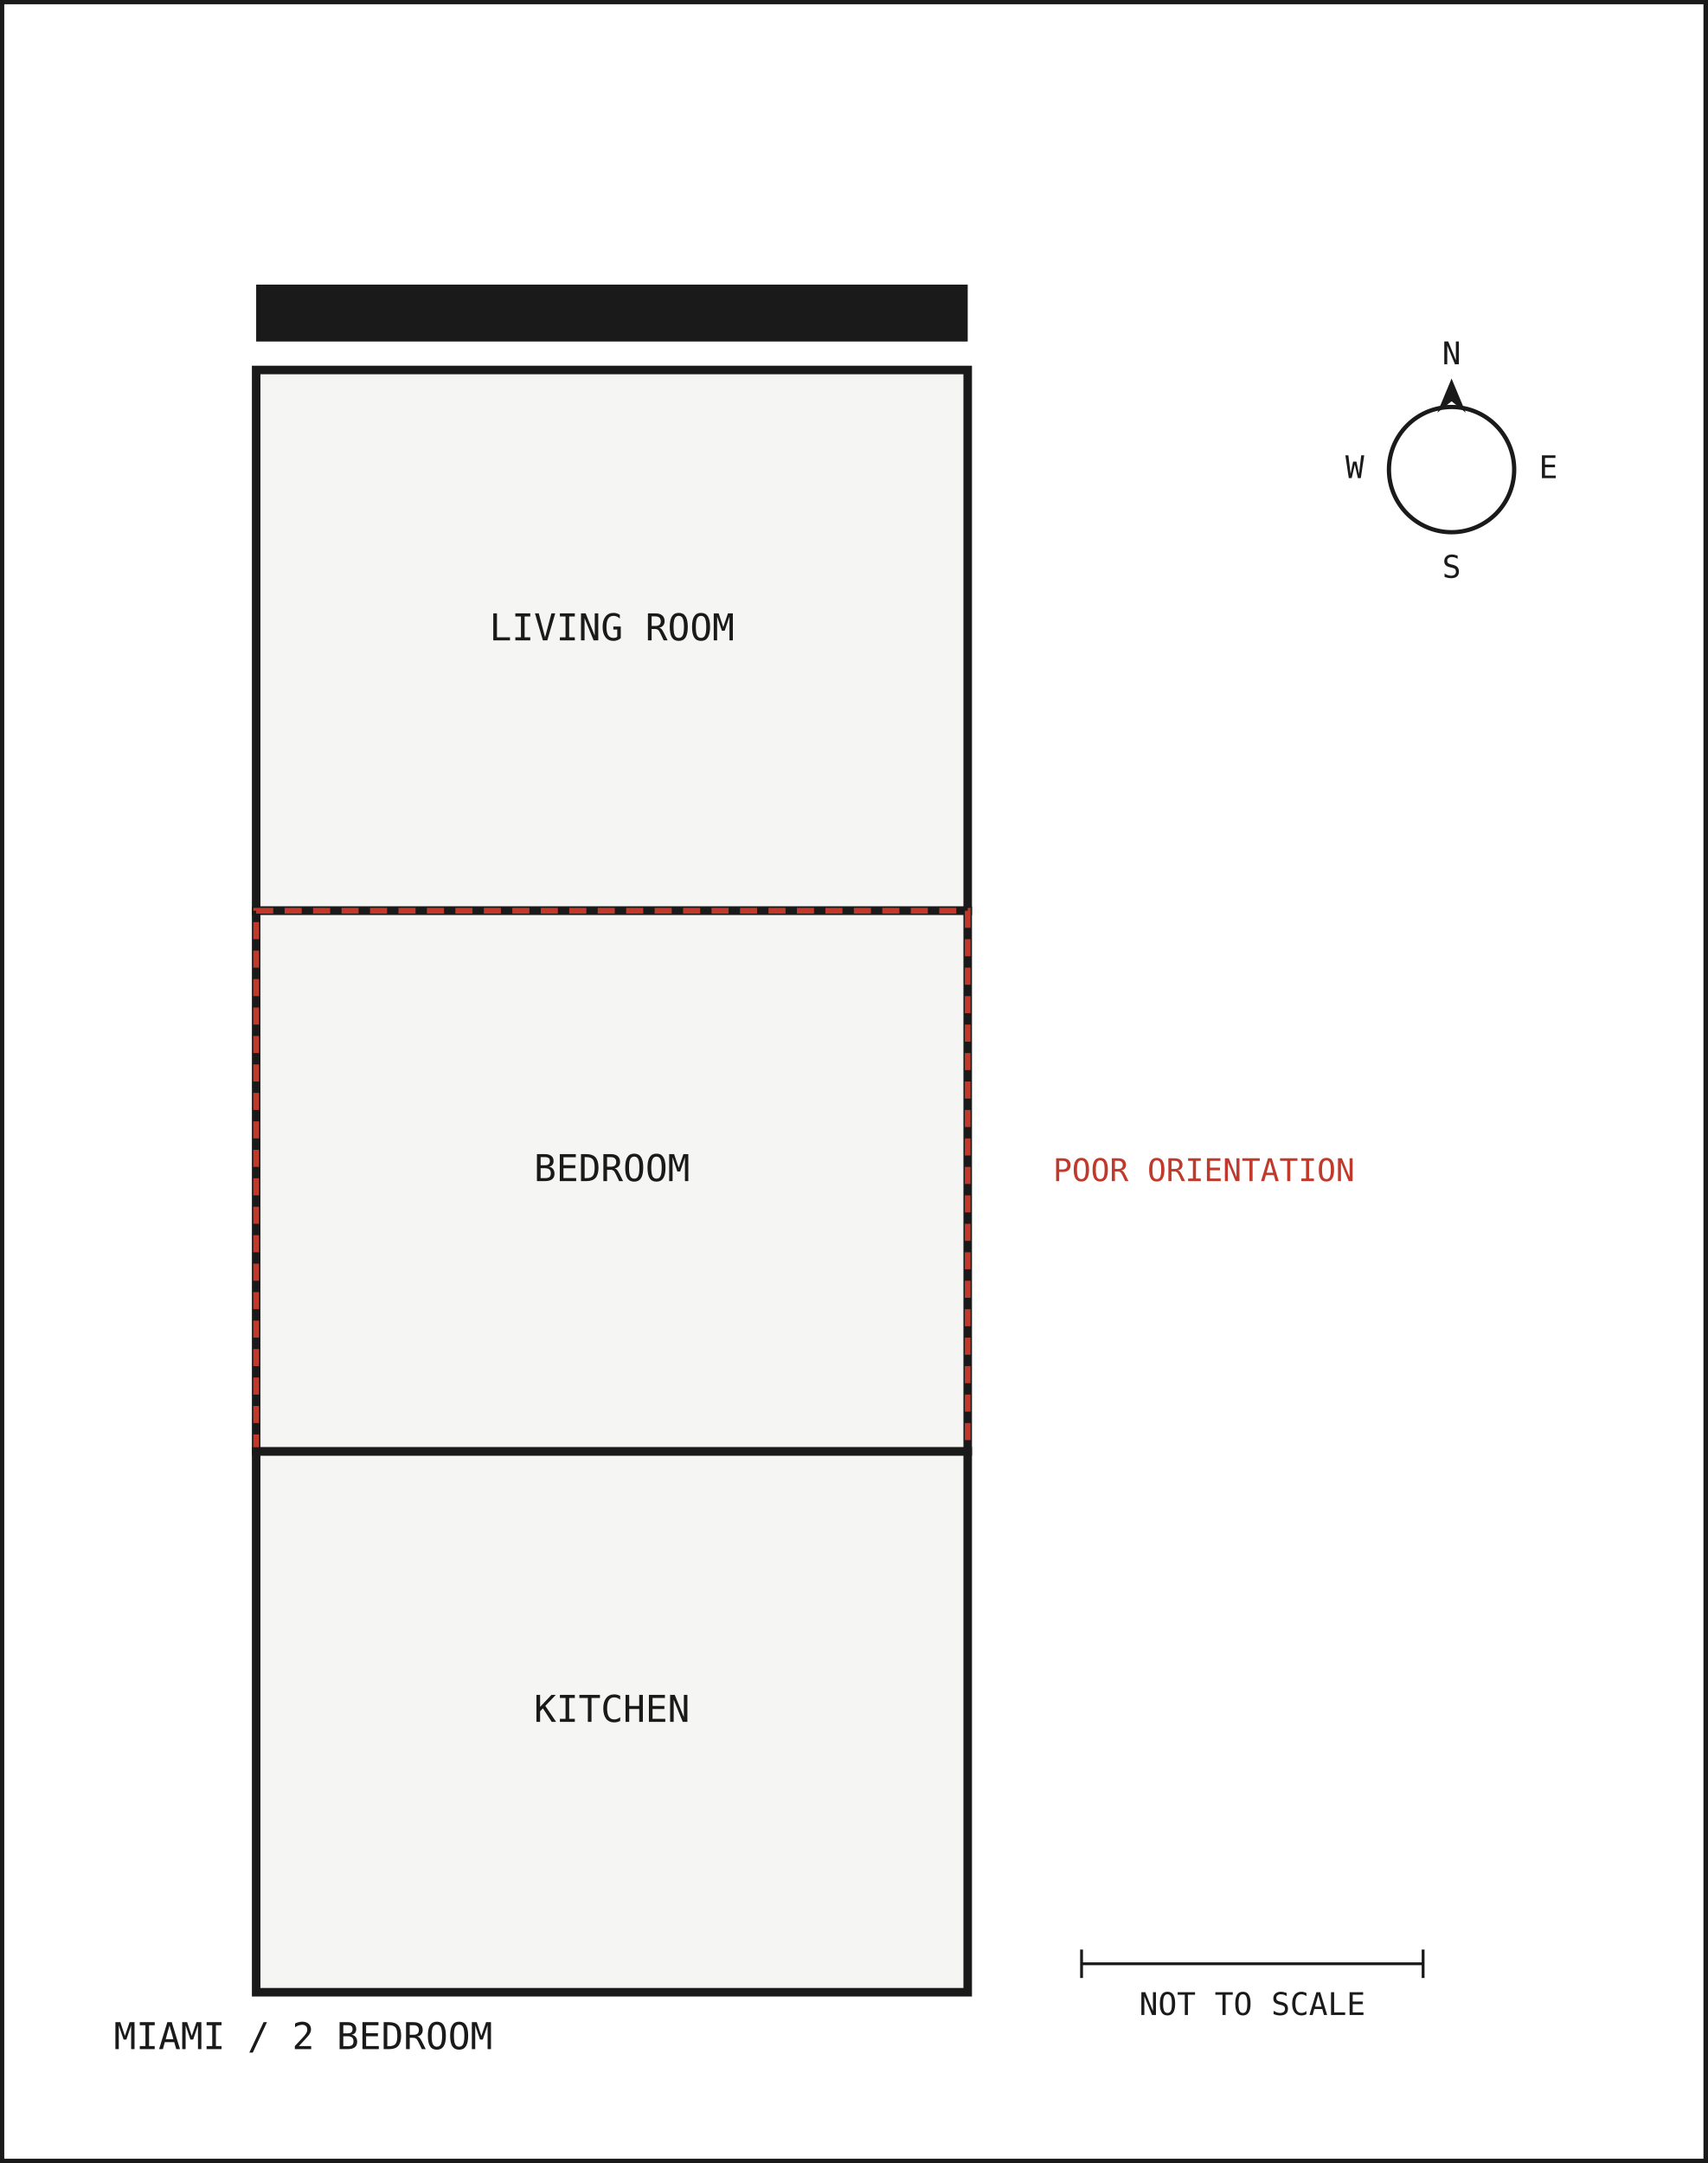
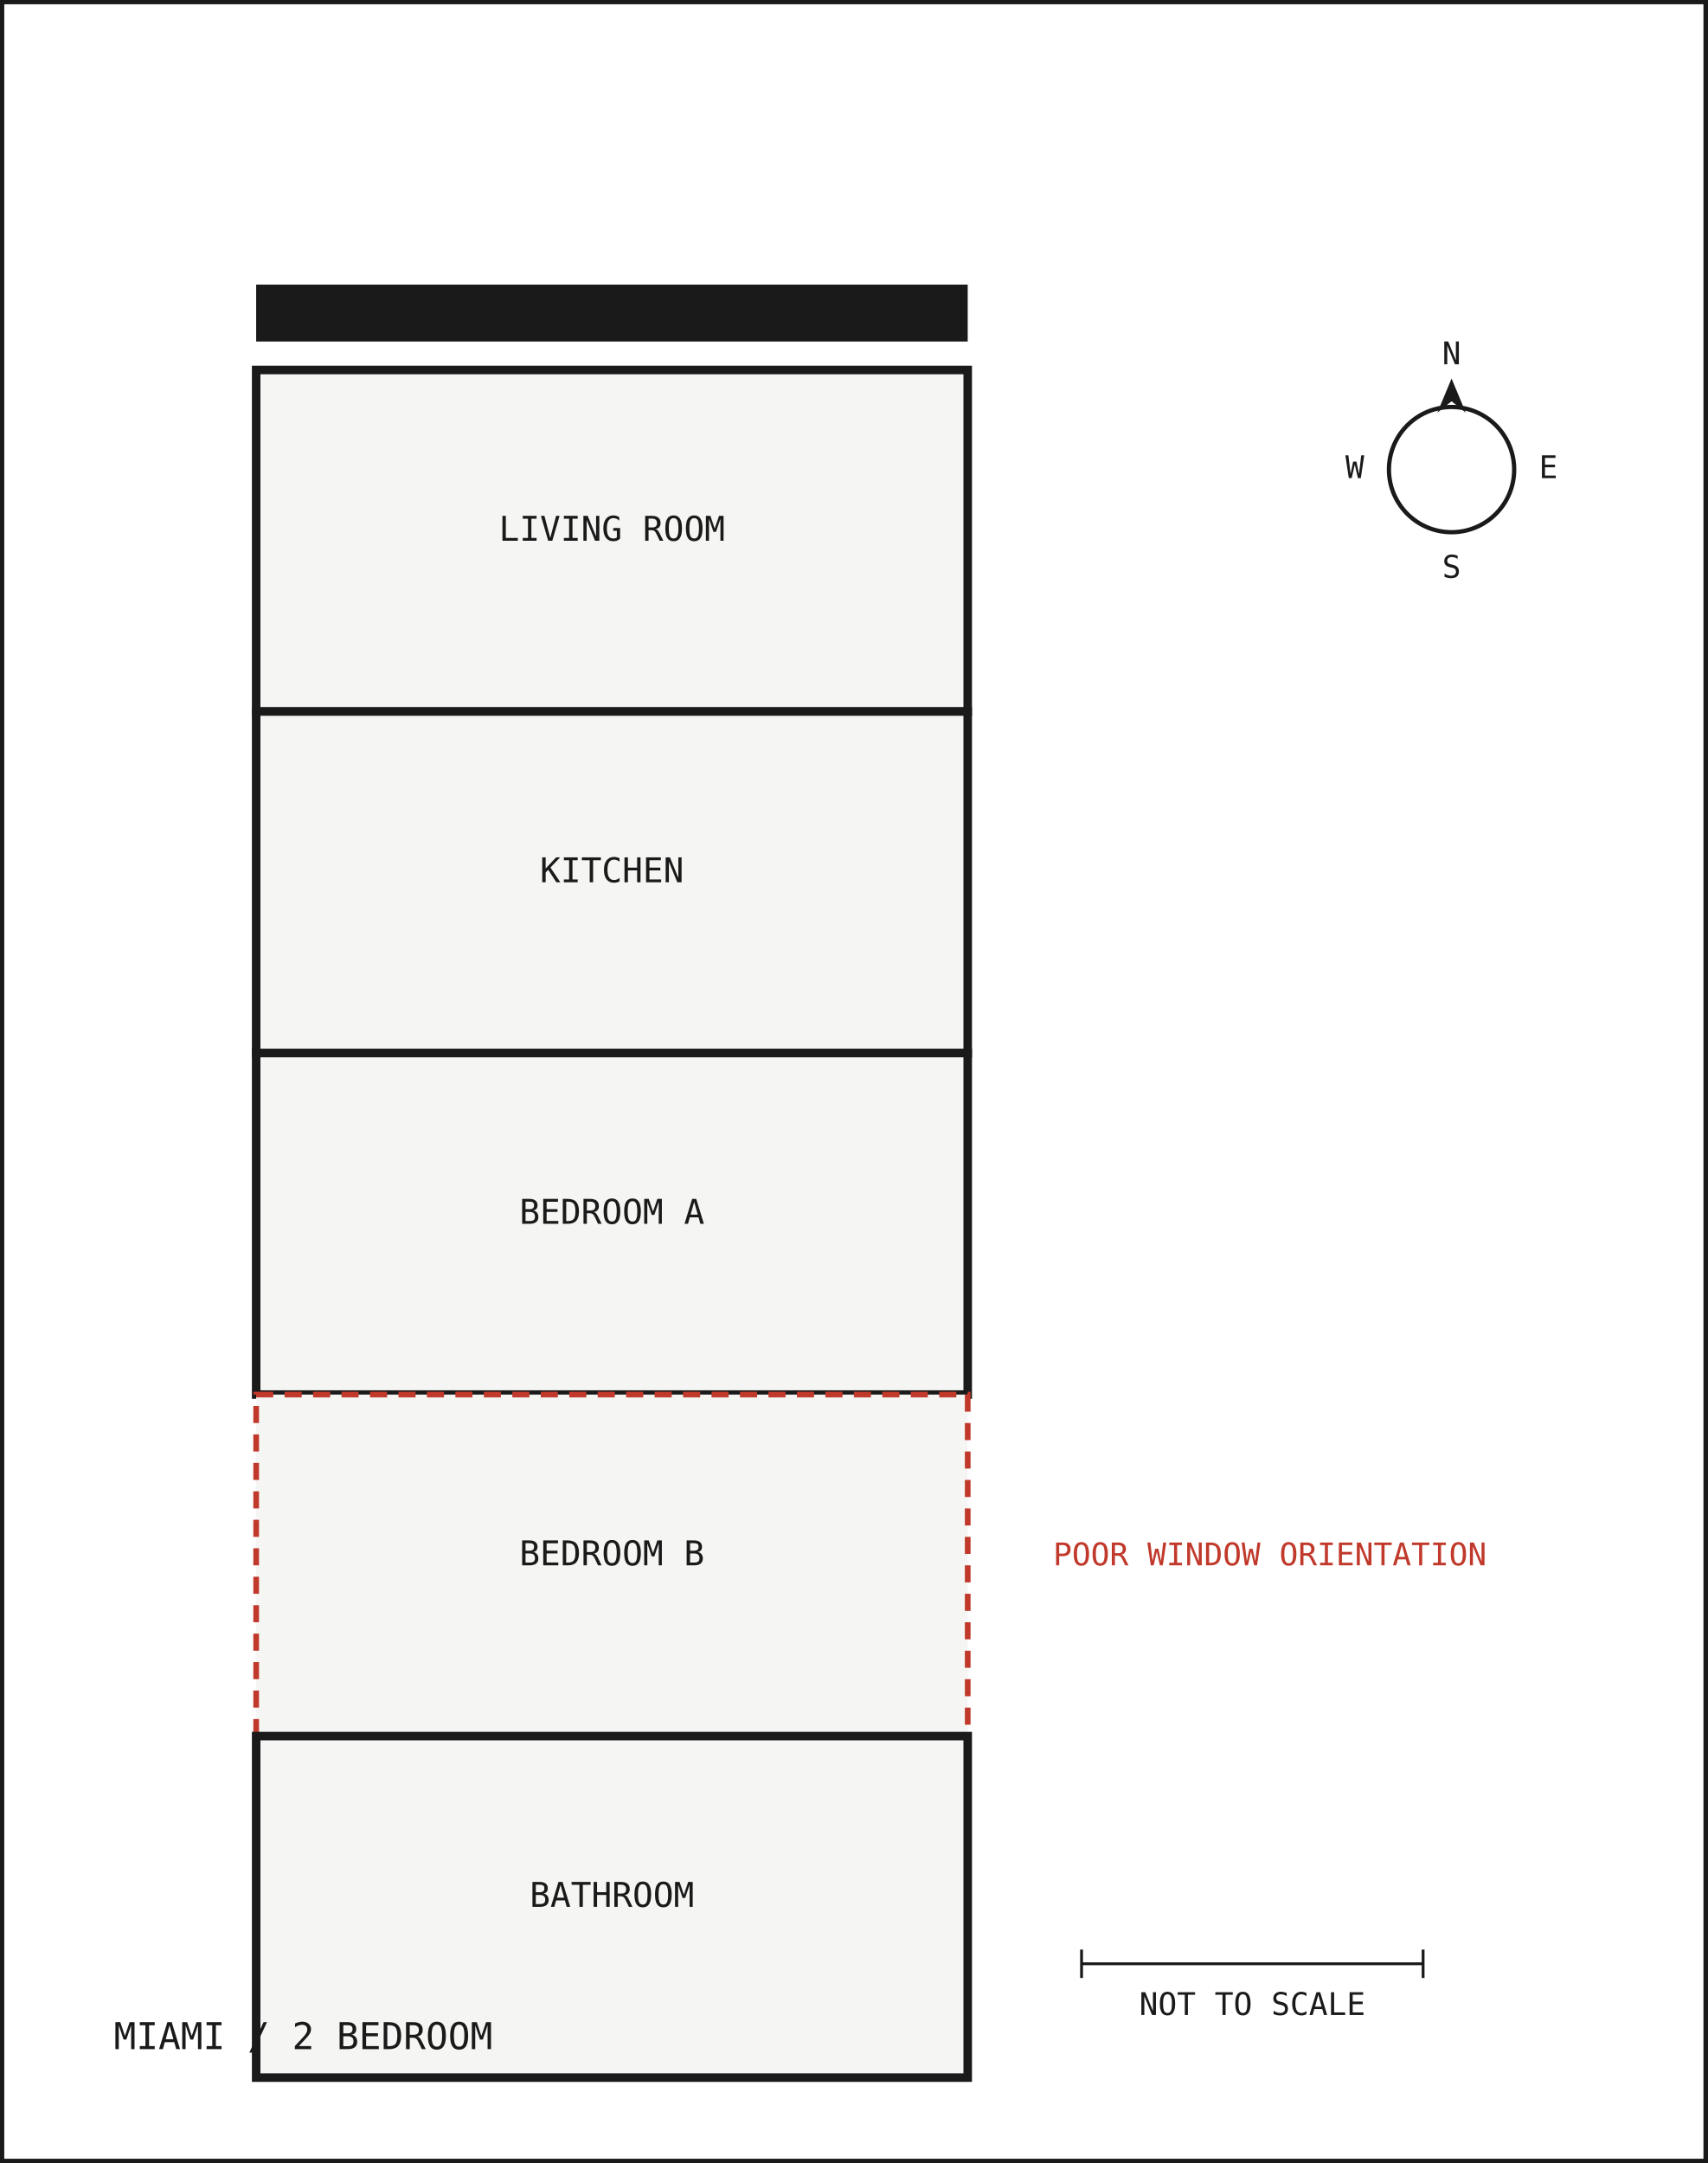
<svg xmlns="http://www.w3.org/2000/svg" viewBox="0 0 600 760">
  <style>
    .tiny { font-family: monospace; font-size: 11px; fill: #1A1A1A; }
-     .roomlabel { font-family: monospace; font-size: 13px; fill: #1A1A1A; }
+     .roomlabel { font-family: monospace; font-size: 12px; fill: #1A1A1A; }
    .small { font-family: monospace; font-size: 13px; fill: #1A1A1A; }
    .callout { font-family: monospace; font-size: 11px; fill: #C0392B; }
    .thin { stroke: #1A1A1A; stroke-width: 1; }
  </style>
  <rect x="0" y="0" width="600" height="760" fill="#FFFFFF" stroke="#1A1A1A" stroke-width="3" />
  <rect x="90" y="100" width="250" height="20" fill="#1A1A1A" />
  <text x="215" y="115" class="tiny" fill="#FFFFFF" text-anchor="middle">FRONT DOOR</text>
-   <rect x="90" y="130" width="250" height="190" fill="#F5F5F3" stroke="#1A1A1A" stroke-width="3" />
-   <text x="215" y="225" class="roomlabel" text-anchor="middle">LIVING ROOM</text>
-   <rect x="90" y="320" width="250" height="190" fill="#F5F5F3" stroke="#1A1A1A" stroke-width="3" />
-   <text x="215" y="415" class="roomlabel" text-anchor="middle">BEDROOM</text>
-   <rect x="90" y="320" width="250" height="190" fill="none" stroke="#C0392B" stroke-width="2" stroke-dasharray="6,4" />
-   <text x="370" y="415" class="callout" text-anchor="start">POOR ORIENTATION</text>
-   <rect x="90" y="510" width="250" height="190" fill="#F5F5F3" stroke="#1A1A1A" stroke-width="3" />
-   <text x="215" y="605" class="roomlabel" text-anchor="middle">KITCHEN</text>
+   <rect x="90" y="130" width="250" height="120" fill="#F5F5F3" stroke="#1A1A1A" stroke-width="3" />
+   <text x="215" y="190" class="roomlabel" text-anchor="middle">LIVING ROOM</text>
+   <rect x="90" y="250" width="250" height="120" fill="#F5F5F3" stroke="#1A1A1A" stroke-width="3" />
+   <text x="215" y="310" class="roomlabel" text-anchor="middle">KITCHEN</text>
+   <rect x="90" y="370" width="250" height="120" fill="#F5F5F3" stroke="#1A1A1A" stroke-width="3" />
+   <text x="215" y="430" class="roomlabel" text-anchor="middle">BEDROOM A</text>
+   <rect x="90" y="490" width="250" height="120" fill="#F5F5F3" stroke="#C0392B" stroke-width="2" stroke-dasharray="6,4" />
+   <text x="215" y="550" class="roomlabel" text-anchor="middle">BEDROOM B</text>
+   <text x="370" y="550" class="callout">POOR WINDOW ORIENTATION</text>
+   <rect x="90" y="610" width="250" height="120" fill="#F5F5F3" stroke="#1A1A1A" stroke-width="3" />
+   <text x="215" y="670" class="roomlabel" text-anchor="middle">BATHROOM</text>
  <g transform="translate(510,165)">
    <path d="M0 -32 L5 -20 L0 -24 L-5 -20 Z" fill="#1A1A1A" />
    <text x="0" y="-37" class="tiny" text-anchor="middle">N</text>
    <text x="34" y="3" class="tiny" text-anchor="middle">E</text>
    <text x="0" y="38" class="tiny" text-anchor="middle">S</text>
    <text x="-34" y="3" class="tiny" text-anchor="middle">W</text>
    <circle r="22" fill="none" stroke="#1A1A1A" stroke-width="1.5" />
  </g>
  <g transform="translate(380,690)">
    <line x1="0" y1="0" x2="120" y2="0" class="thin" />
    <line x1="0" y1="-5" x2="0" y2="5" class="thin" />
    <line x1="120" y1="-5" x2="120" y2="5" class="thin" />
    <text x="60" y="18" class="tiny" text-anchor="middle">NOT TO SCALE</text>
  </g>
  <text x="40" y="720" class="small">MIAMI / 2 BEDROOM</text>
</svg>
